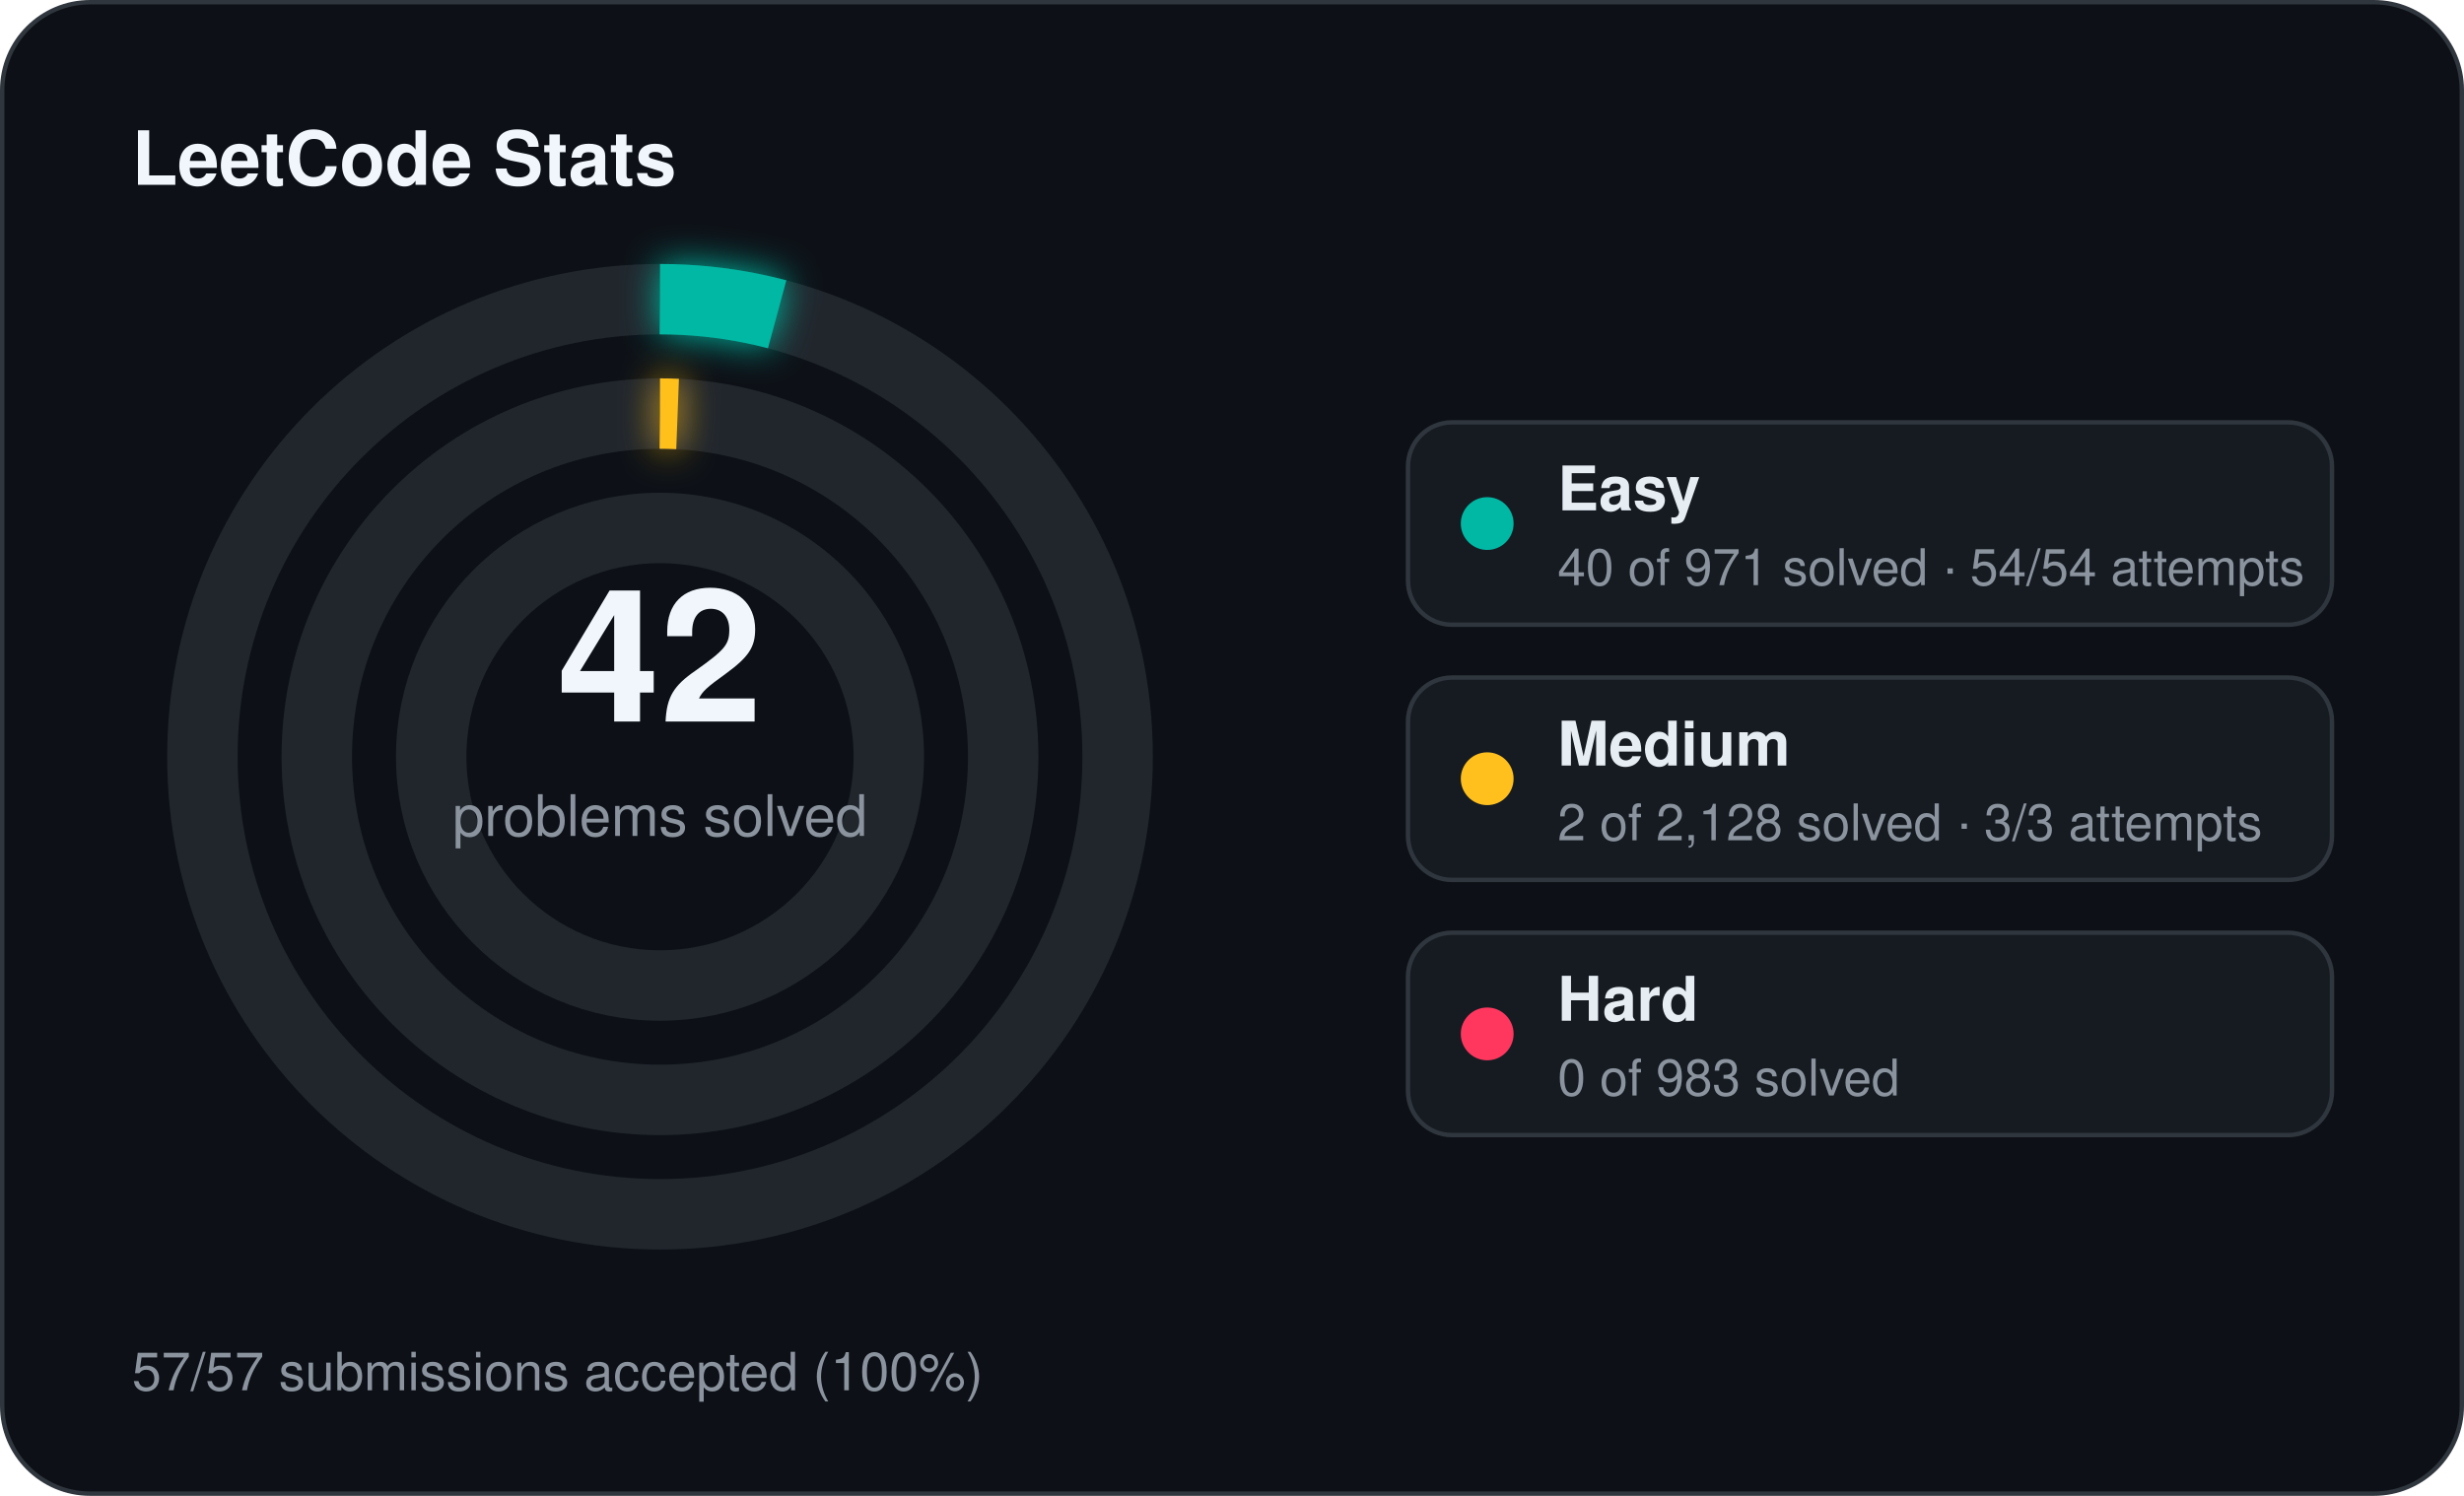
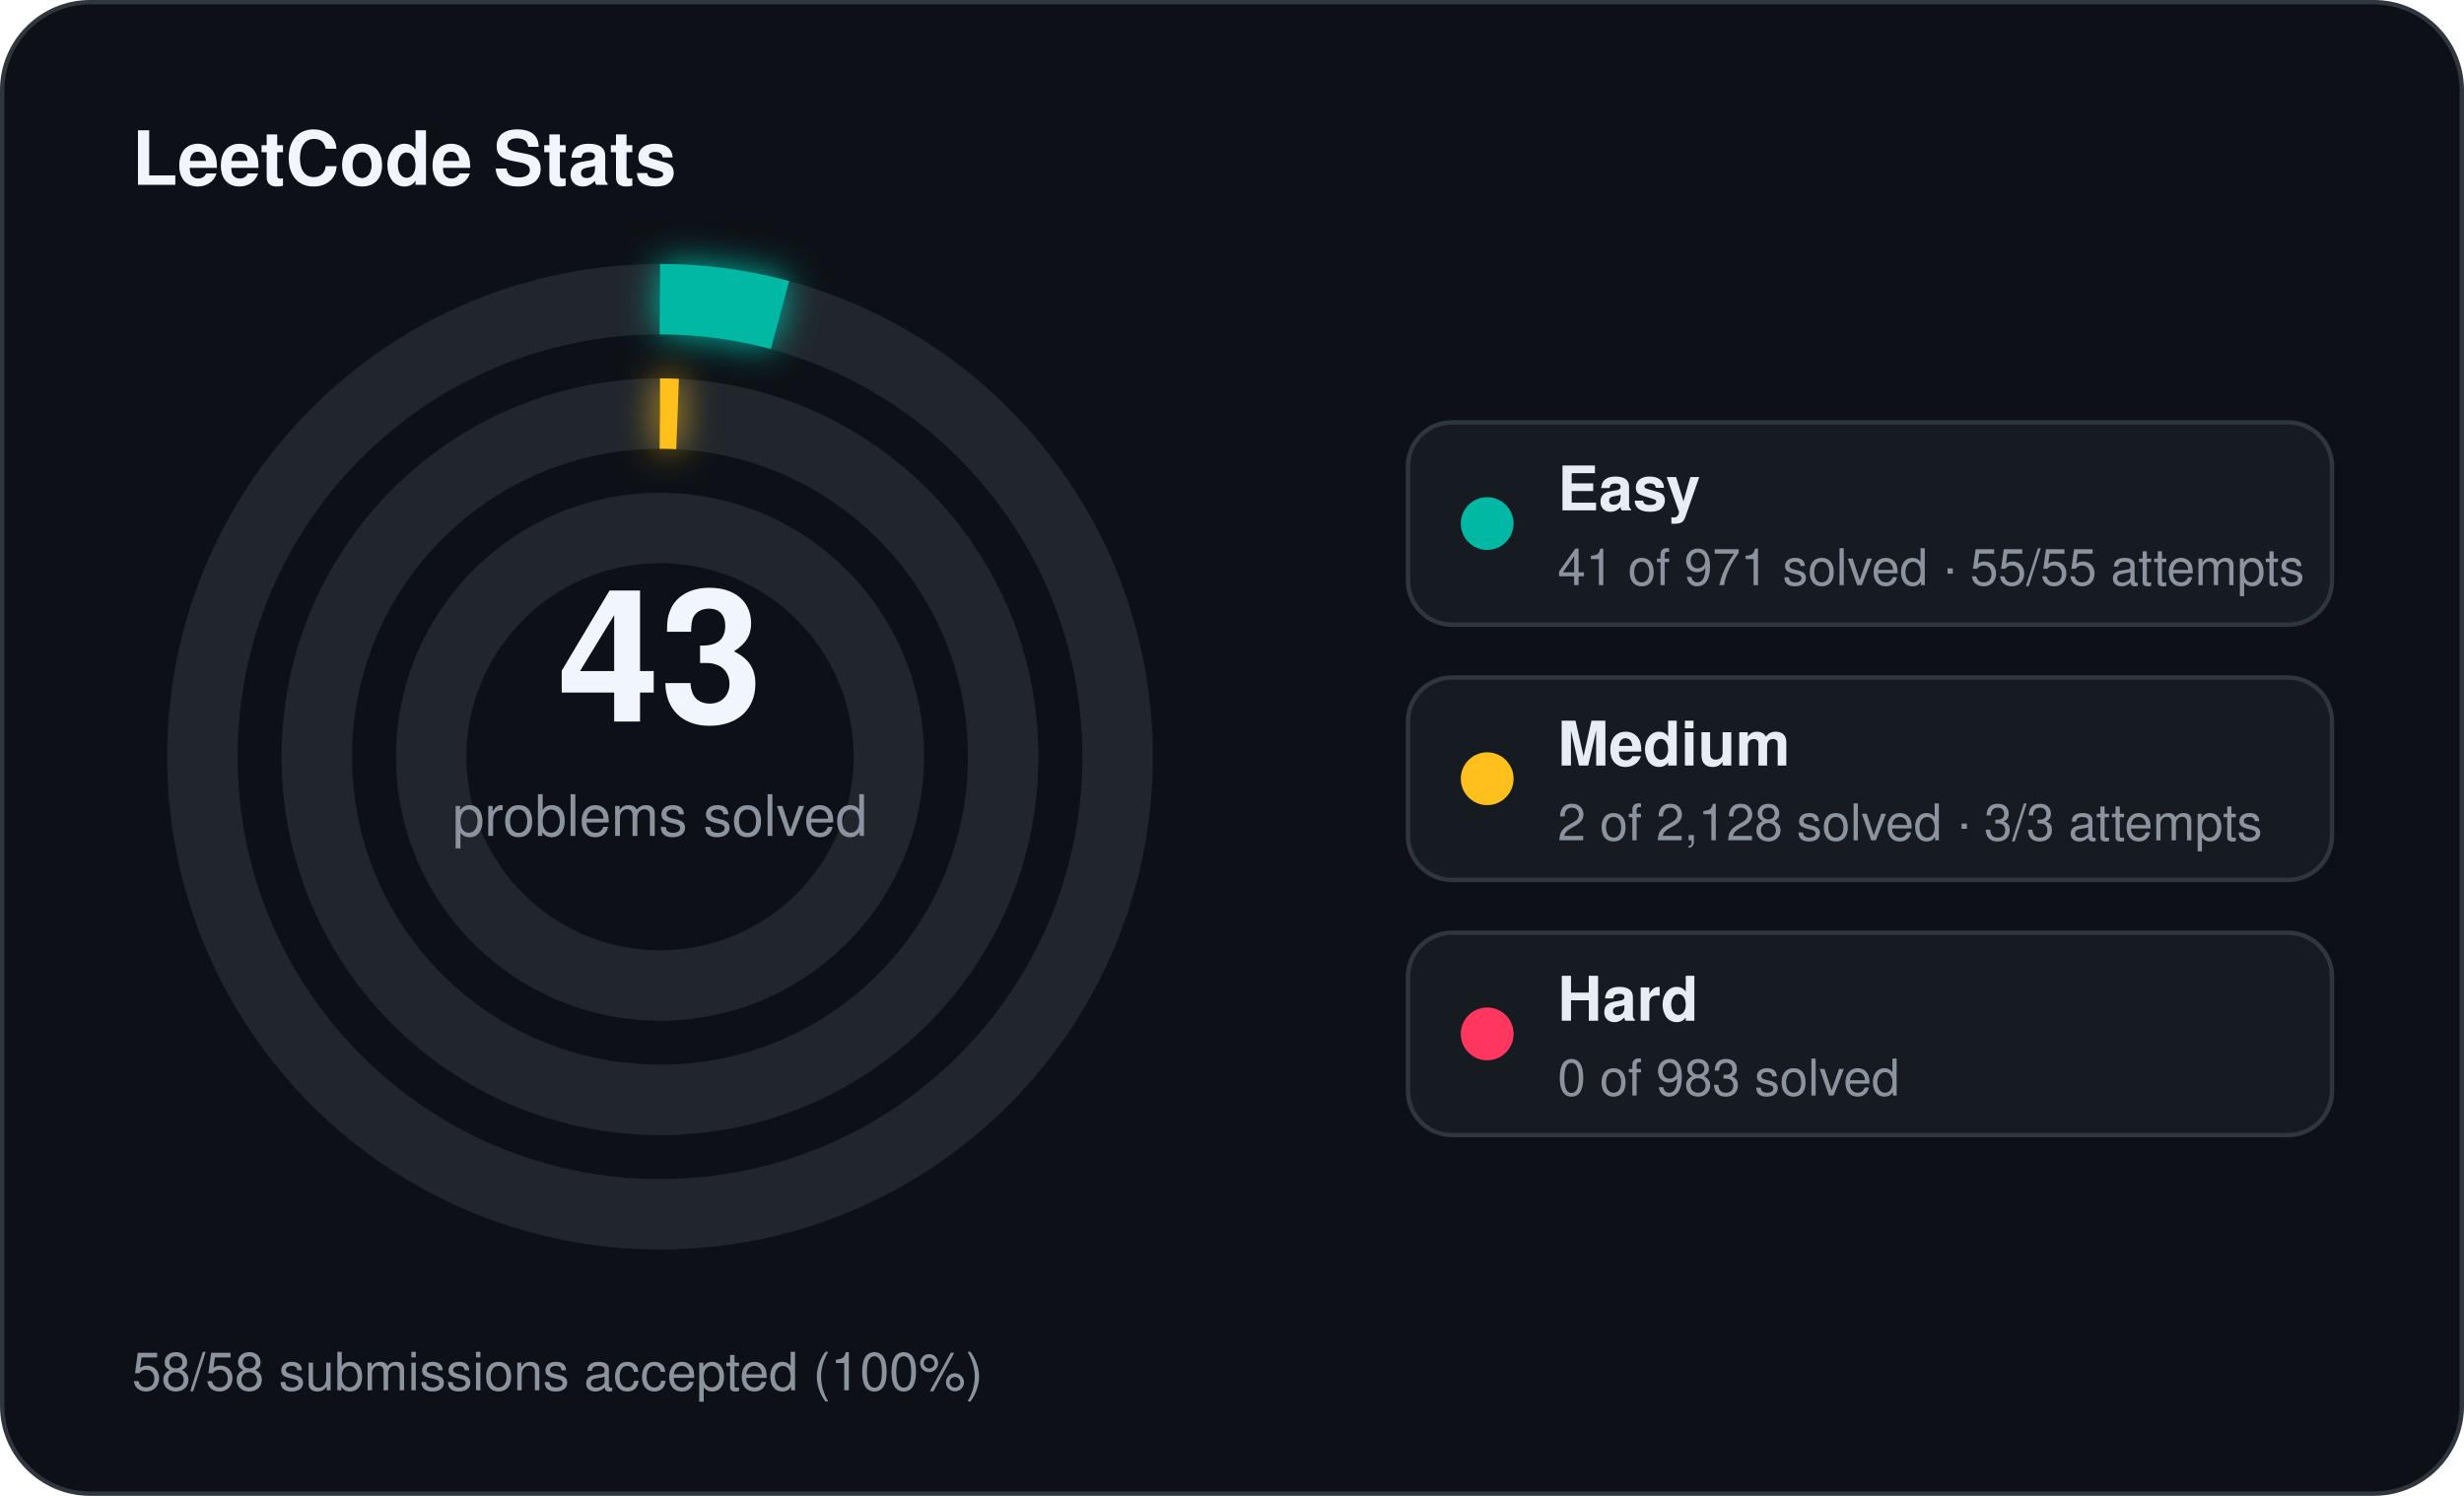
<svg xmlns="http://www.w3.org/2000/svg" width="560" height="340" viewBox="0 0 560 340">
  <defs>
    <filter id="stats-glow" x="-60%" y="-60%" width="220%" height="220%">
      <feGaussianBlur stdDeviation="4" result="blur" />
      <feMerge>
        <feMergeNode in="blur" />
        <feMergeNode in="SourceGraphic" />
      </feMerge>
    </filter>
  </defs>
  <rect x="0.5" y="0.5" width="559" height="339" rx="20" fill="#0d1117" stroke="#30363d" stroke-width="1" />
  <text x="30" y="42" fill="#f0f6fc" font-family="Segoe UI, Helvetica, Arial, sans-serif" font-size="17" font-weight="700">LeetCode Stats</text>
  <circle cx="150" cy="172" r="104" fill="none" stroke="#21262d" stroke-width="16" />
-   <circle cx="150" cy="172" r="104" fill="none" stroke="#00b8a3" stroke-width="16" stroke-linecap="butt" stroke-dasharray="26.92 653.45" transform="rotate(-90 150 172)" filter="url(#stats-glow)" />
+   <circle cx="150" cy="172" r="104" fill="none" stroke="#00b8a3" stroke-width="16" stroke-linecap="butt" stroke-dasharray="27.59 653.45" transform="rotate(-90 150 172)" filter="url(#stats-glow)" />
  <circle cx="150" cy="172" r="78" fill="none" stroke="#21262d" stroke-width="16" />
  <circle cx="150" cy="172" r="78" fill="none" stroke="#ffc01e" stroke-width="16" stroke-linecap="butt" stroke-dasharray="4.00 490.09" transform="rotate(-90 150 172)" filter="url(#stats-glow)" />
  <circle cx="150" cy="172" r="52" fill="none" stroke="#21262d" stroke-width="16" />
-   <text x="150" y="164" text-anchor="middle" fill="#f0f6fc" font-family="Segoe UI, Helvetica, Arial, sans-serif" font-size="42" font-weight="700">42</text>
+   <text x="150" y="164" text-anchor="middle" fill="#f0f6fc" font-family="Segoe UI, Helvetica, Arial, sans-serif" font-size="42" font-weight="700">43</text>
  <text x="150" y="190" text-anchor="middle" fill="#8b949e" font-family="Segoe UI, Helvetica, Arial, sans-serif" font-size="13">problems solved</text>
  <rect x="320" y="96" width="210" height="46" rx="10" fill="#161b22" stroke="#30363d" stroke-width="1" />
  <circle cx="338" cy="119" r="6" fill="#00b8a3" />
  <text x="354" y="116" fill="#e6edf3" font-family="Segoe UI, Helvetica, Arial, sans-serif" font-size="14" font-weight="600">Easy</text>
-   <text x="354" y="133" fill="#8b949e" font-family="Segoe UI, Helvetica, Arial, sans-serif" font-size="11.5">40 of 971 solved · 54/54 attempts</text>
+   <text x="354" y="133" fill="#8b949e" font-family="Segoe UI, Helvetica, Arial, sans-serif" font-size="11.5">41 of 971 solved · 55/55 attempts</text>
  <rect x="320" y="154" width="210" height="46" rx="10" fill="#161b22" stroke="#30363d" stroke-width="1" />
  <circle cx="338" cy="177" r="6" fill="#ffc01e" />
  <text x="354" y="174" fill="#e6edf3" font-family="Segoe UI, Helvetica, Arial, sans-serif" font-size="14" font-weight="600">Medium</text>
  <text x="354" y="191" fill="#8b949e" font-family="Segoe UI, Helvetica, Arial, sans-serif" font-size="11.5">2 of 2,128 solved · 3/3 attempts</text>
  <rect x="320" y="212" width="210" height="46" rx="10" fill="#161b22" stroke="#30363d" stroke-width="1" />
  <circle cx="338" cy="235" r="6" fill="#ff375f" />
  <text x="354" y="232" fill="#e6edf3" font-family="Segoe UI, Helvetica, Arial, sans-serif" font-size="14" font-weight="600">Hard</text>
  <text x="354" y="249" fill="#8b949e" font-family="Segoe UI, Helvetica, Arial, sans-serif" font-size="11.5">0 of 983 solved</text>
-   <text x="30" y="316" fill="#8b949e" font-family="Segoe UI, Helvetica, Arial, sans-serif" font-size="12">57/57 submissions accepted (100%)</text>
+   <text x="30" y="316" fill="#8b949e" font-family="Segoe UI, Helvetica, Arial, sans-serif" font-size="12">58/58 submissions accepted (100%)</text>
</svg>
